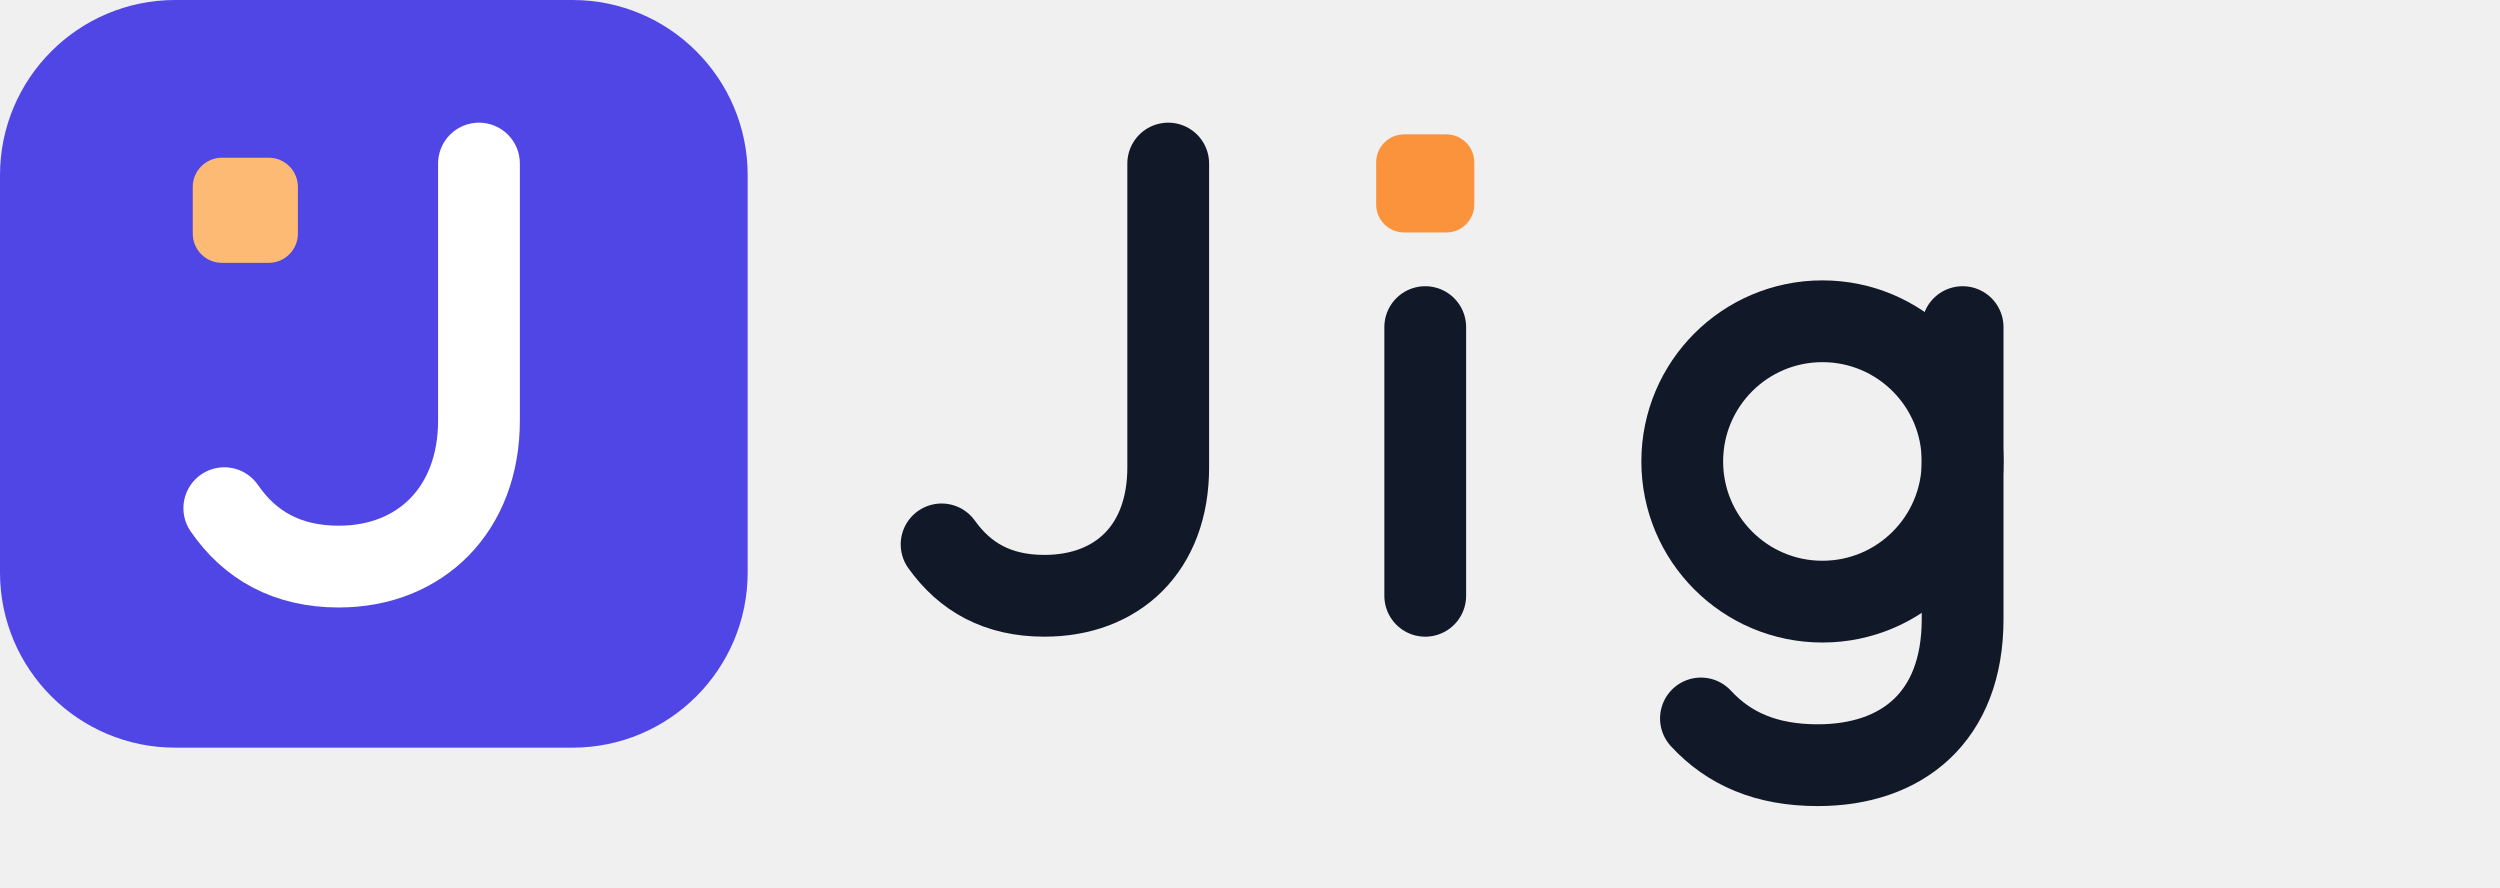
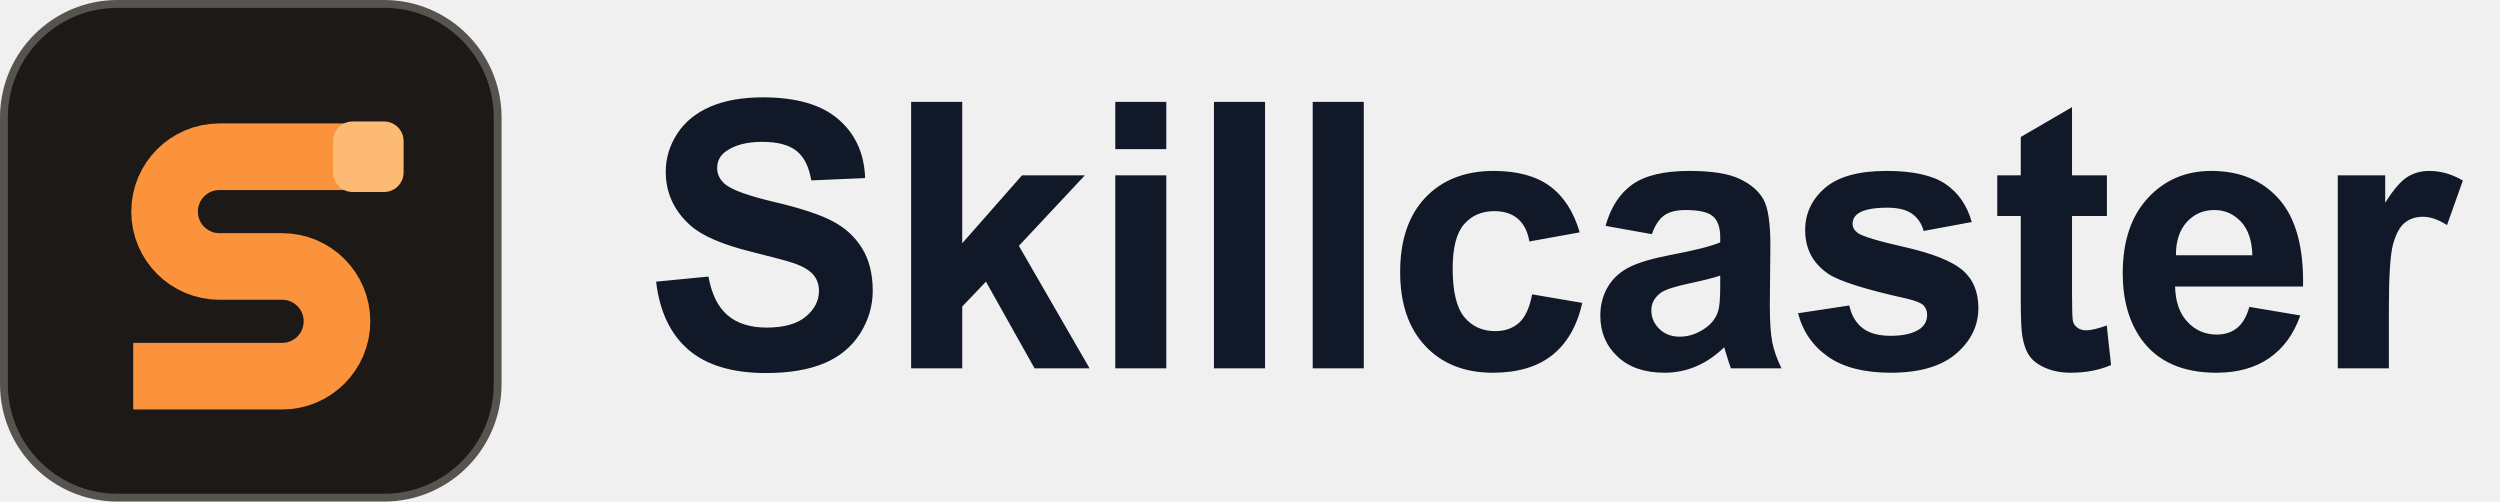
- <svg xmlns="http://www.w3.org/2000/svg" viewBox="0 0 214 76" role="img" aria-label="Jig, skill builder for Claude Code">
-   <rect width="64" height="64" rx="15" fill="#4f46e5" />
-   <path d="M41 14v22c0 7.6-5 12.5-12 12.5-4.4 0-7.6-1.8-9.8-5" fill="none" stroke="#ffffff" stroke-width="7" stroke-linecap="round" stroke-linejoin="round" />
-   <rect x="16.5" y="13.5" width="9" height="9" rx="2.5" fill="#fdba74" />
-   <g fill="none" stroke="#111827" stroke-width="7" stroke-linecap="round" stroke-linejoin="round">
-     <path d="M100 14v26c0 7-4.4 11-10.6 11-4 0-6.8-1.6-8.8-4.4" />
-     <path d="M122 28v23" />
-     <circle cx="156" cy="39.5" r="12" />
-     <path d="M168 28v25c0 8.4-5.2 12.5-12.4 12.5-4.4 0-7.6-1.4-10-4" />
-   </g>
-   <rect x="117.8" y="11.5" width="8.4" height="8.4" rx="2.4" fill="#fb923c" />
+ <svg xmlns="http://www.w3.org/2000/svg" viewBox="0 0 319 64" role="img" aria-label="Skillcaster, skill builder for Claude Code">
+   <rect x=".5" y=".5" width="63" height="63" rx="14.5" fill="#1c1917" stroke="#57534e" stroke-width="1" />
+   <path d="M47 20H28a7 7 0 0 0 0 14h8a7 7 0 0 1 0 14H17" fill="none" stroke="#fb923c" stroke-width="8.5" stroke-linejoin="round" />
+   <rect x="42.5" y="15.5" width="9" height="9" rx="2.5" fill="#fdba74" />
+   <path d="M83.72 35.94 90.4 35.29Q91 38.65 92.84 40.23Q94.69 41.8 97.82 41.8Q101.13 41.8 102.82 40.4Q104.5 39 104.5 37.12Q104.5 35.91 103.79 35.07Q103.08 34.22 101.32 33.59Q100.11 33.18 95.82 32.11Q90.3 30.74 88.08 28.75Q84.95 25.94 84.95 21.91Q84.95 19.31 86.42 17.05Q87.89 14.79 90.66 13.6Q93.43 12.42 97.35 12.42Q103.75 12.42 106.99 15.23Q110.23 18.03 110.39 22.72L103.52 23.02Q103.08 20.4 101.63 19.25Q100.18 18.1 97.28 18.1Q94.29 18.1 92.6 19.33Q91.51 20.12 91.51 21.44Q91.51 22.65 92.53 23.51Q93.83 24.6 98.84 25.78Q103.85 26.96 106.25 28.23Q108.65 29.49 110 31.68Q111.36 33.87 111.36 37.1Q111.36 40.02 109.74 42.57Q108.11 45.12 105.15 46.36Q102.18 47.6 97.75 47.6Q91.3 47.6 87.84 44.62Q84.39 41.64 83.72 35.94ZM116.26 47V13H122.78V31.04L130.41 22.37H138.43L130.01 31.37L139.03 47H132.01L125.81 35.94L122.78 39.11V47ZM142.31 19.03V13H148.82V19.03ZM142.31 47V22.37H148.82V47ZM154.9 47V13H161.42V47ZM167.5 47V13H174.02V47ZM201.57 29.65 195.15 30.81Q194.82 28.89 193.67 27.91Q192.53 26.94 190.69 26.94Q188.26 26.94 186.81 28.62Q185.36 30.3 185.36 34.24Q185.36 38.63 186.83 40.44Q188.31 42.25 190.79 42.25Q192.64 42.25 193.83 41.19Q195.01 40.14 195.5 37.56L201.9 38.65Q200.9 43.06 198.07 45.31Q195.24 47.56 190.49 47.56Q185.08 47.56 181.87 44.15Q178.66 40.74 178.66 34.71Q178.66 28.61 181.88 25.21Q185.11 21.81 190.6 21.81Q195.1 21.81 197.76 23.75Q200.41 25.69 201.57 29.65ZM210.78 29.88 204.87 28.82Q205.87 25.25 208.3 23.53Q210.74 21.81 215.54 21.81Q219.9 21.81 222.03 22.85Q224.16 23.88 225.03 25.47Q225.9 27.05 225.9 31.3L225.83 38.91Q225.83 42.15 226.15 43.7Q226.46 45.24 227.32 47H220.87Q220.62 46.35 220.24 45.08Q220.08 44.5 220.01 44.31Q218.34 45.93 216.44 46.74Q214.54 47.56 212.38 47.56Q208.58 47.56 206.39 45.49Q204.2 43.43 204.2 40.27Q204.2 38.19 205.19 36.55Q206.19 34.92 207.99 34.05Q209.78 33.18 213.17 32.53Q217.74 31.67 219.5 30.93V30.28Q219.5 28.4 218.57 27.6Q217.65 26.8 215.07 26.8Q213.33 26.8 212.36 27.48Q211.38 28.17 210.78 29.88ZM219.5 35.17Q218.25 35.59 215.54 36.17Q212.82 36.75 211.99 37.31Q210.71 38.21 210.71 39.6Q210.71 40.97 211.73 41.97Q212.75 42.96 214.33 42.96Q216.09 42.96 217.69 41.8Q218.88 40.92 219.25 39.65Q219.5 38.81 219.5 36.47ZM229.43 39.97 235.97 38.98Q236.39 40.88 237.66 41.86Q238.94 42.85 241.24 42.85Q243.76 42.85 245.04 41.92Q245.9 41.27 245.9 40.18Q245.9 39.44 245.43 38.95Q244.95 38.49 243.25 38.09Q235.37 36.35 233.26 34.92Q230.34 32.92 230.34 29.37Q230.34 26.17 232.86 23.99Q235.39 21.81 240.7 21.81Q245.76 21.81 248.22 23.46Q250.68 25.11 251.6 28.33L245.46 29.47Q245.06 28.03 243.96 27.26Q242.86 26.5 240.82 26.5Q238.24 26.5 237.13 27.22Q236.39 27.73 236.39 28.54Q236.39 29.23 237.04 29.72Q237.92 30.37 243.13 31.55Q248.33 32.74 250.4 34.45Q252.44 36.19 252.44 39.3Q252.44 42.69 249.61 45.12Q246.78 47.56 241.24 47.56Q236.2 47.56 233.27 45.52Q230.34 43.47 229.43 39.97ZM268.84 22.37V27.56H264.39V37.49Q264.39 40.51 264.51 41Q264.64 41.5 265.09 41.83Q265.55 42.15 266.19 42.15Q267.1 42.15 268.82 41.53L269.37 46.58Q267.1 47.56 264.22 47.56Q262.46 47.56 261.05 46.97Q259.63 46.37 258.97 45.43Q258.31 44.5 258.05 42.89Q257.85 41.76 257.85 38.3V27.56H254.85V22.37H257.85V17.48L264.39 13.67V22.37ZM287.02 39.16 293.52 40.25Q292.27 43.82 289.56 45.69Q286.86 47.56 282.8 47.56Q276.38 47.56 273.29 43.36Q270.86 40 270.86 34.87Q270.86 28.75 274.06 25.28Q277.26 21.81 282.15 21.81Q287.65 21.81 290.83 25.44Q294.01 29.07 293.87 36.56H277.54Q277.61 39.46 279.12 41.07Q280.62 42.69 282.87 42.69Q284.4 42.69 285.45 41.85Q286.49 41.02 287.02 39.16ZM287.4 32.57Q287.33 29.74 285.93 28.27Q284.54 26.8 282.55 26.8Q280.41 26.8 279.02 28.35Q277.63 29.91 277.65 32.57ZM304.82 47H298.3V22.37H304.35V25.87Q305.91 23.39 307.15 22.6Q308.39 21.81 309.96 21.81Q312.19 21.81 314.26 23.04L312.24 28.72Q310.59 27.66 309.18 27.66Q307.81 27.66 306.86 28.41Q305.91 29.17 305.36 31.14Q304.82 33.11 304.82 39.39Z" fill="#111827" />
</svg>
